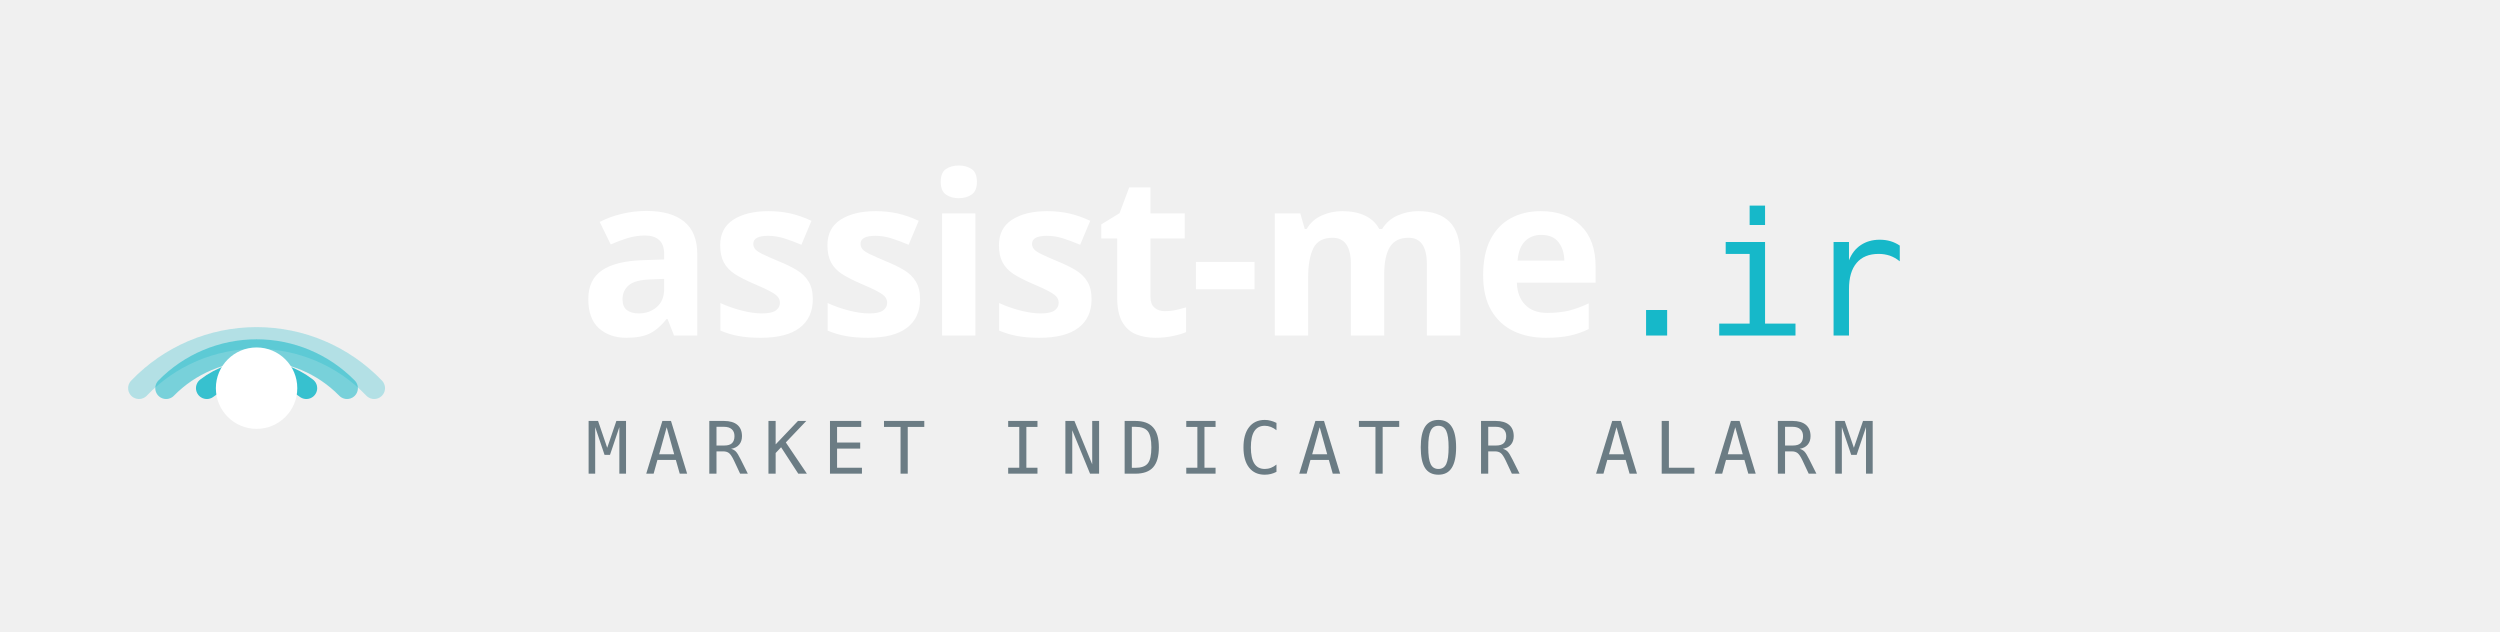
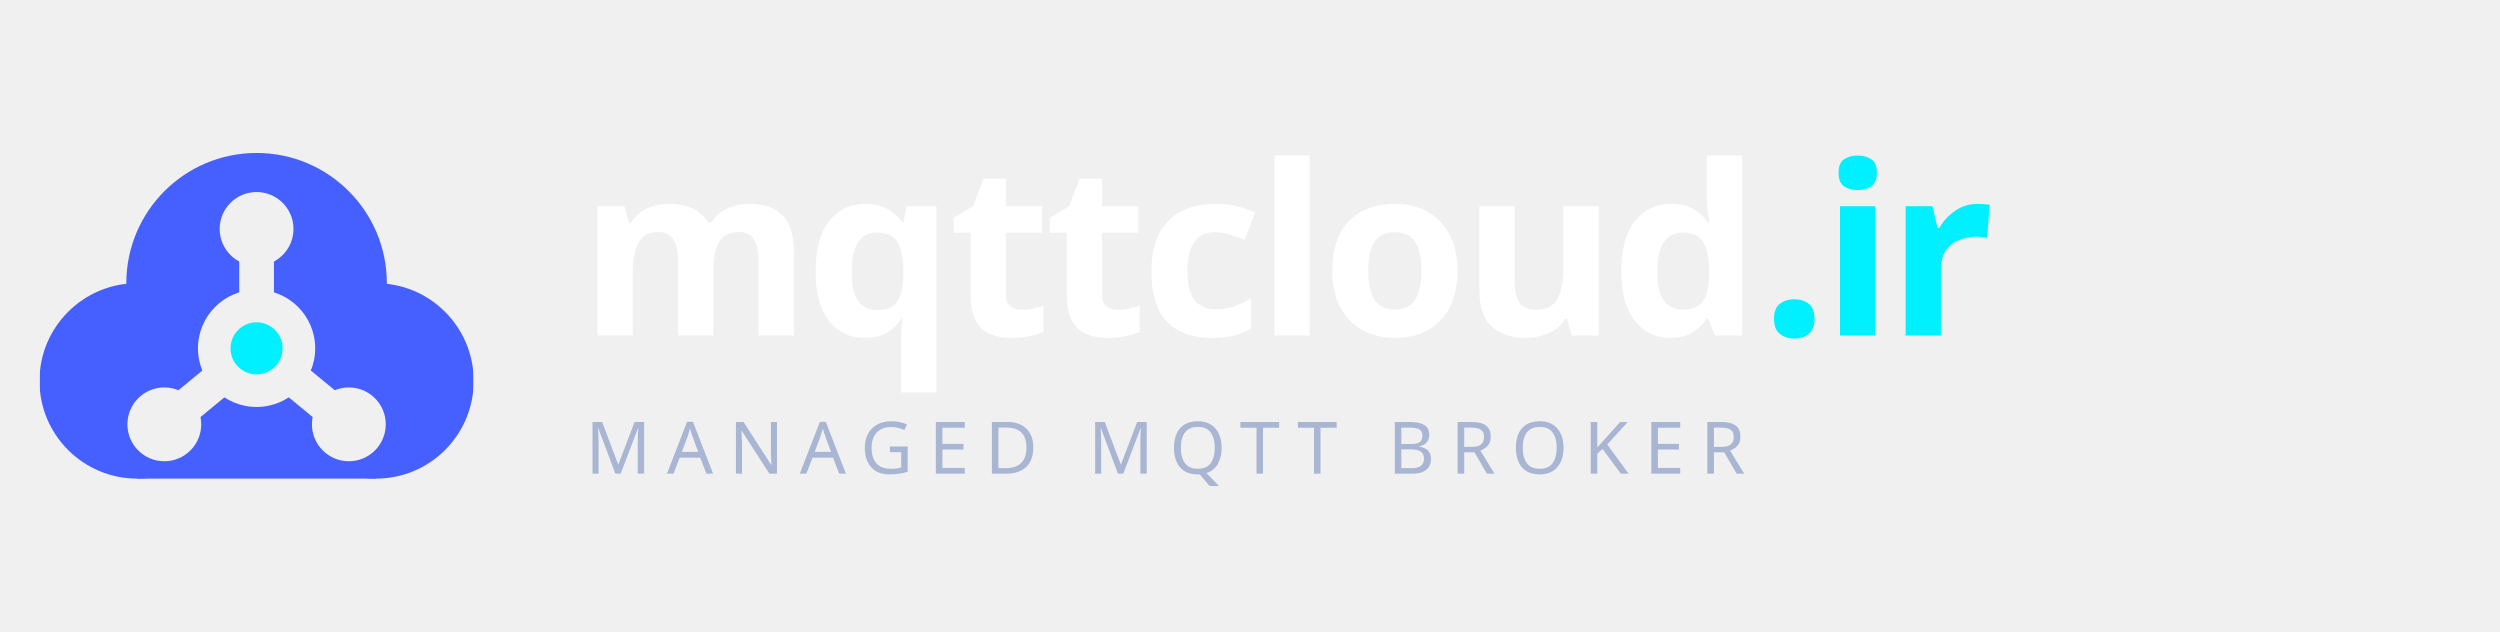
<svg xmlns="http://www.w3.org/2000/svg" width="380" height="96" viewBox="0 0 380 96" fill="none">
-   <svg x="6" y="15" width="66" height="66" viewBox="0 0 48 48">
-     <path d="M11 32 A18 18 0 0 1 37 32" stroke="#16b8c9" stroke-width="2.4" stroke-linecap="round" opacity="0.28" />
-     <path d="M14 32 A14 14 0 0 1 34 32" stroke="#16b8c9" stroke-width="2.4" stroke-linecap="round" opacity="0.55" />
-     <path d="M18.5 32 A9 9 0 0 1 29.5 32" stroke="#16b8c9" stroke-width="2.4" stroke-linecap="round" opacity="0.85" />
-     <circle cx="24" cy="32" r="4.5" fill="#ffffff" />
+   <defs>
+     <mask id="mqc-logo-cut-dark" maskUnits="userSpaceOnUse" x="0" y="0" width="64" height="64">
+       <rect width="64" height="64" fill="#fff" />
+       <path d="M32 35 L32 24 M32 35 L23.5 42 M32 35 L40.5 42" stroke="#000" stroke-width="3.2" stroke-linecap="round" />
+       <circle cx="32" cy="24" r="3.4" fill="#000" />
+       <circle cx="23.5" cy="42" r="3.4" fill="#000" />
+       <circle cx="40.5" cy="42" r="3.4" fill="#000" />
+       <circle cx="32" cy="35" r="5.4" fill="#000" />
+     </mask>
+   </defs>
+   <svg x="6" y="15" width="66" height="66" viewBox="12 12 40 40">
+     <g mask="url(#mqc-logo-cut-dark)" fill="#465fff">
+       <circle cx="21" cy="38" r="9" />
+       <circle cx="43" cy="38" r="9" />
+       <circle cx="32" cy="29" r="12" />
+       <rect x="21" y="38" width="22" height="9" />
+     </g>
+     <circle cx="32" cy="35" r="2.4" fill="#00f0ff" />
  </svg>
-   <text x="88" y="51" font-family="'Space Grotesk', sans-serif" font-size="34" font-weight="600" letter-spacing="-0.6" fill="#ffffff">assist-me<tspan font-family="'JetBrains Mono', monospace" font-size="26" font-weight="400" fill="#16b8c9">.ir</tspan>
+   <text x="88" y="51" font-family="'Space Grotesk', sans-serif" font-size="36" font-weight="700" letter-spacing="-1" fill="#ffffff">mqttcloud<tspan fill="#00f0ff">.ir</tspan>
  </text>
-   <text x="89" y="72" font-family="'JetBrains Mono', monospace" font-size="11" letter-spacing="2.4" fill="#6b7c84">MARKET INDICATOR ALARM</text>
+   <text x="89" y="72" font-family="'Space Grotesk', sans-serif" font-size="11" letter-spacing="2.4" fill="#a9b6d3">MANAGED MQTT BROKER</text>
</svg>
